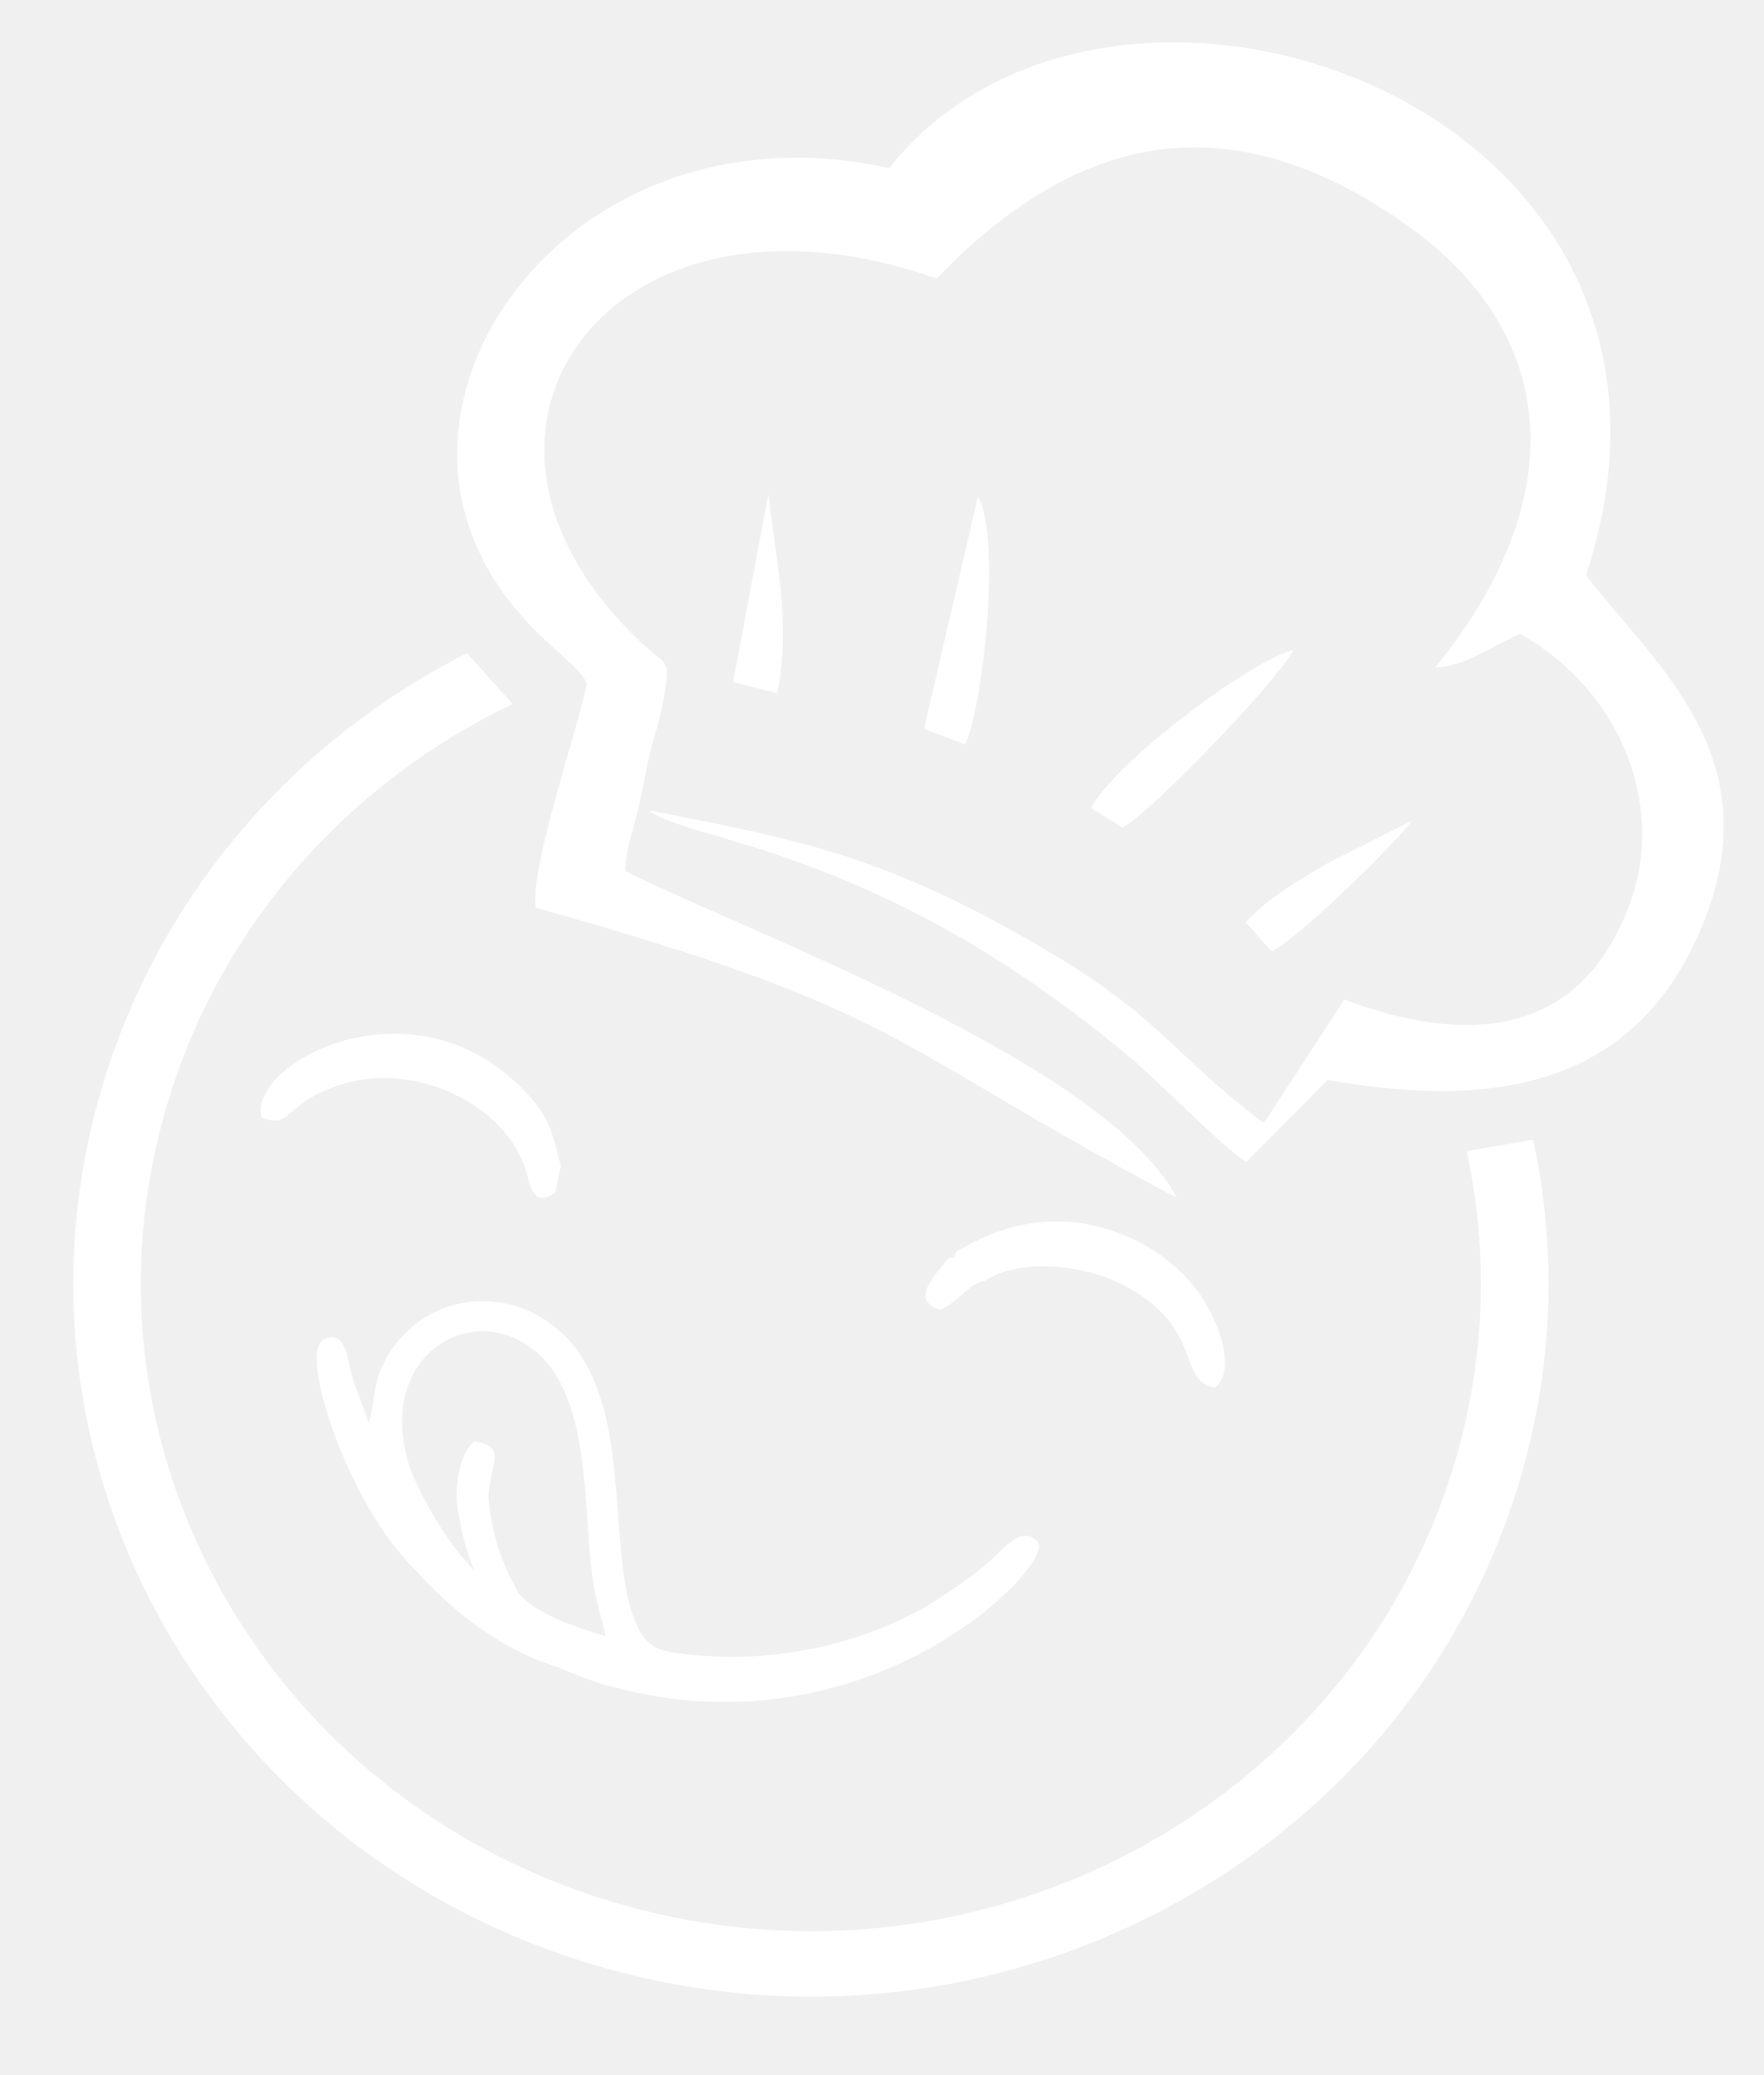
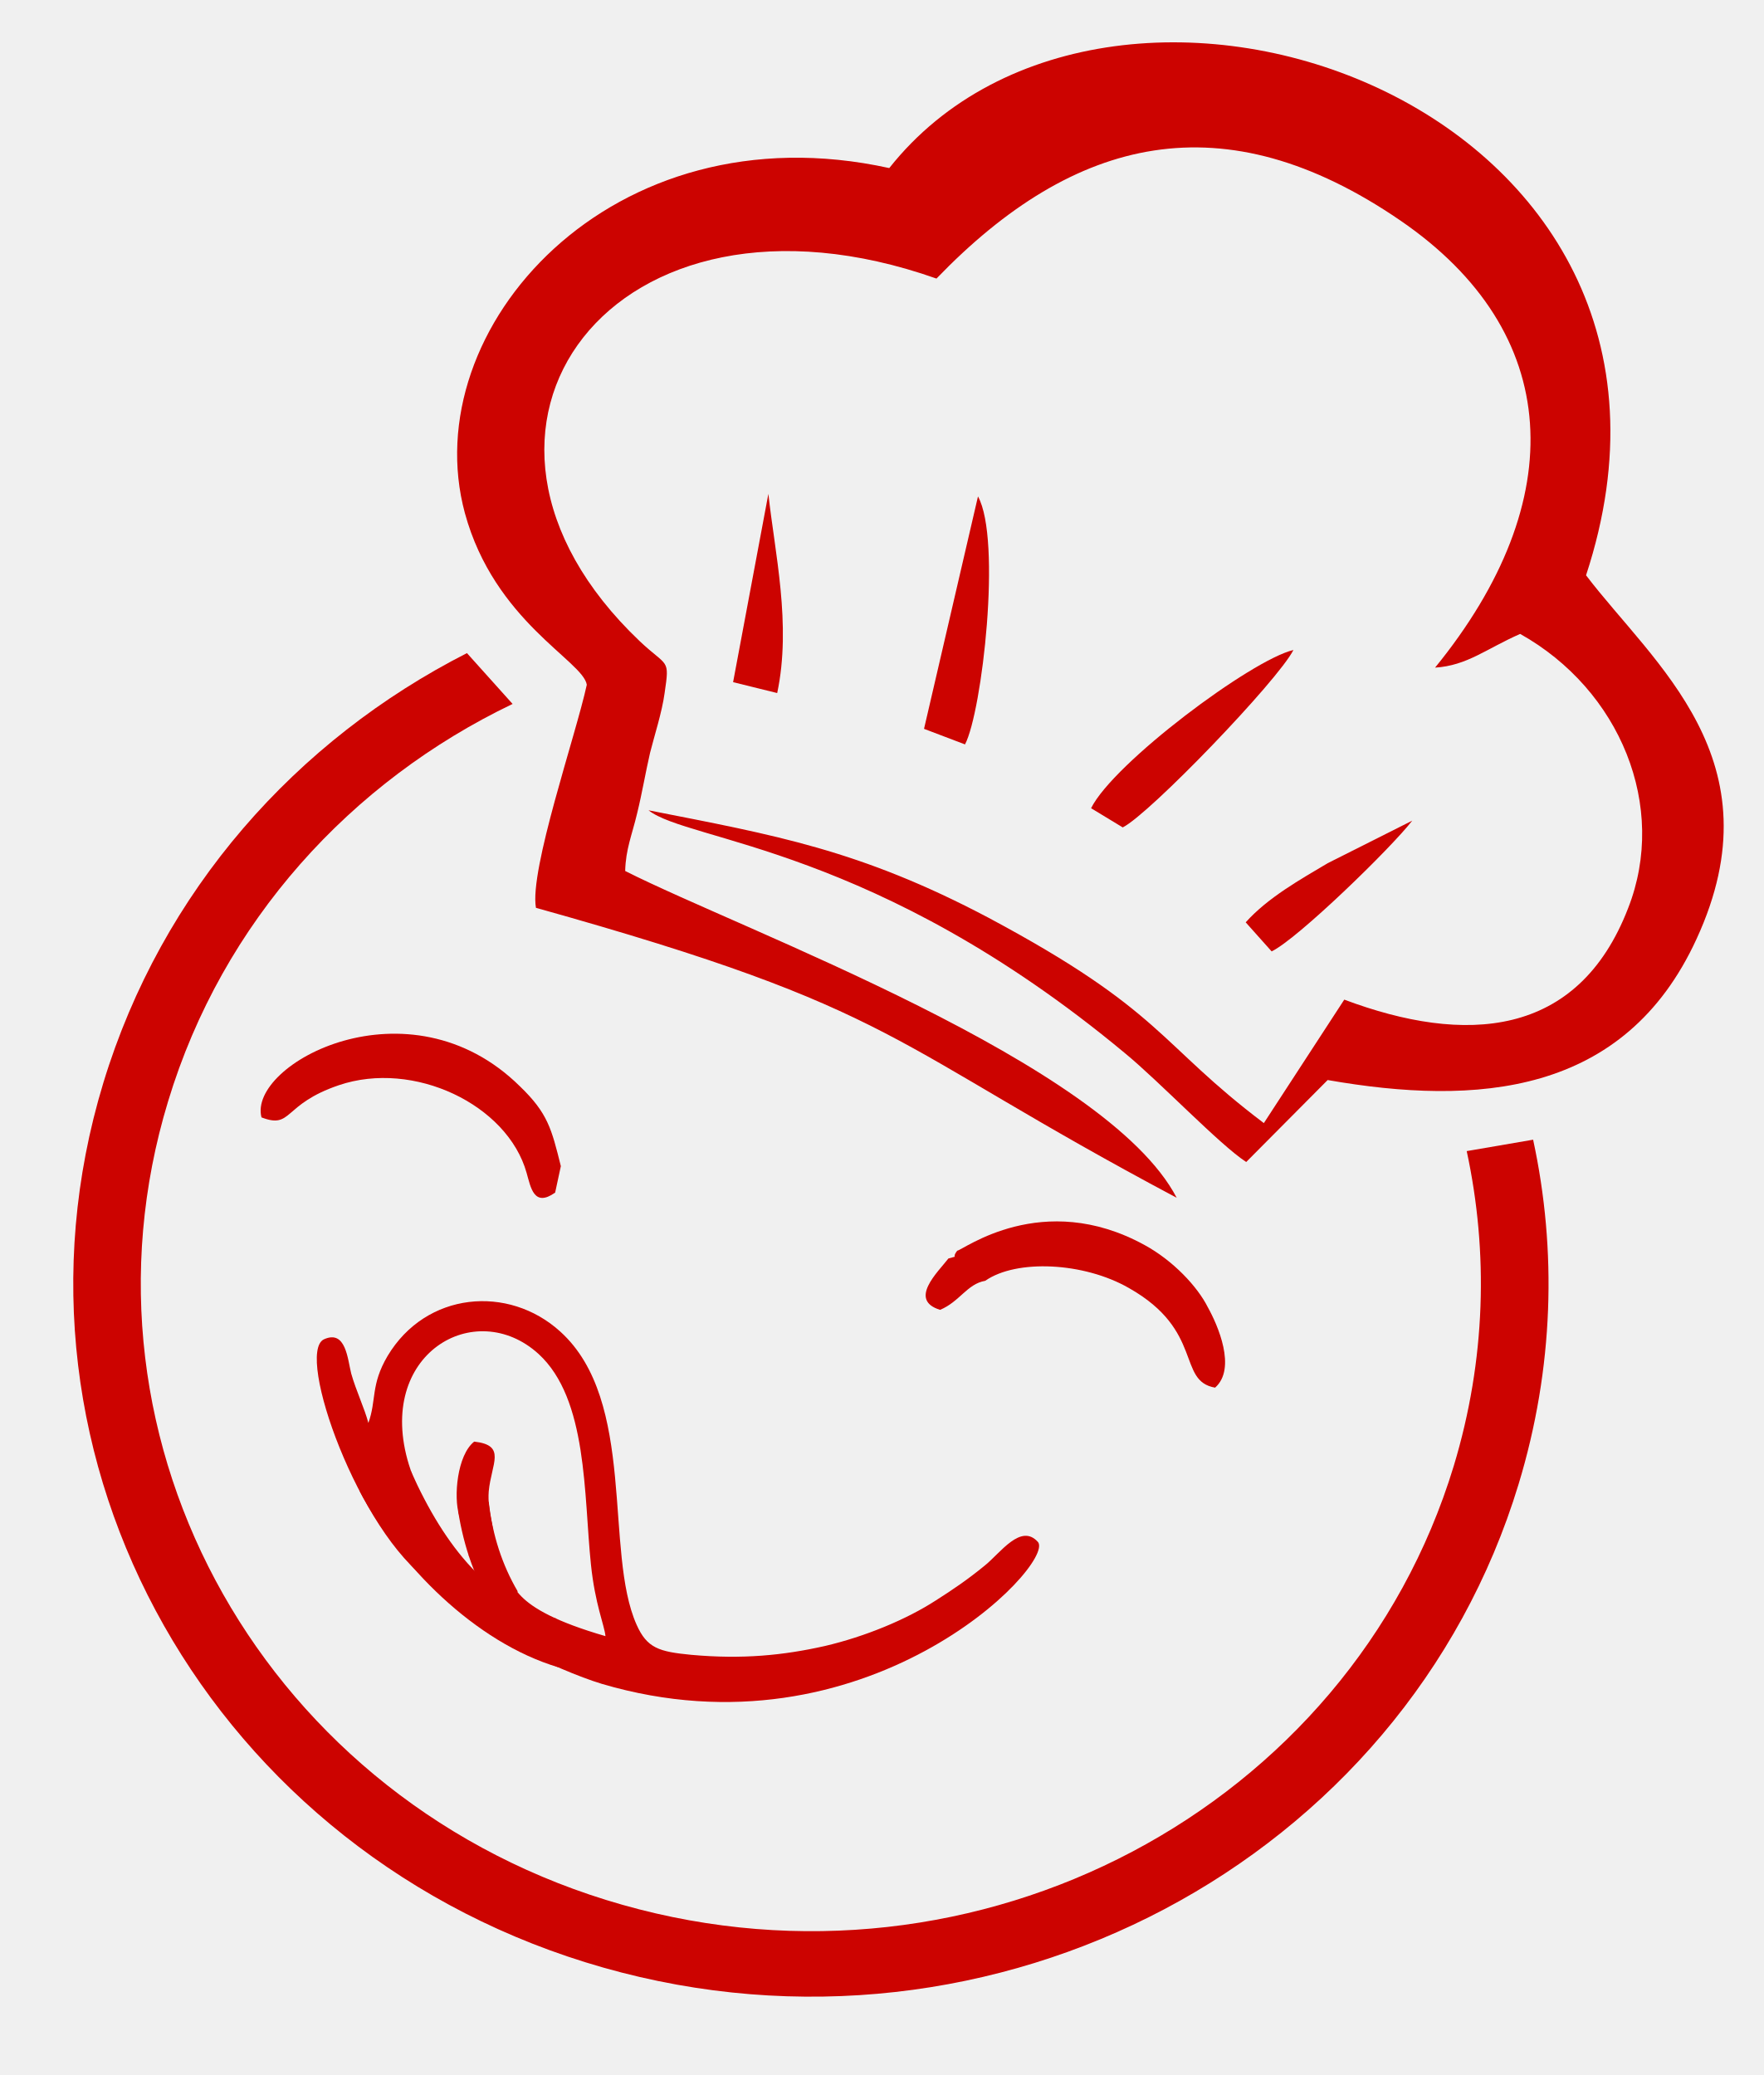
<svg xmlns="http://www.w3.org/2000/svg" xml:space="preserve" width="34" height="40" style="shape-rendering:geometricPrecision;text-rendering:geometricPrecision;image-rendering:optimizeQuality;fill-rule:evenodd;clip-rule:evenodd">
  <defs>
-     <style>.fil0{fill:#fff}</style>
+     <style>.fil0{fill:#cc0300}</style>
  </defs>
  <g id="Camada_x0020_1">
    <path class="fil0" d="M8.29 30.49c.3.1.24.07.39-.18.13-.21.04-.11.26-.25-.35-.16-.57-.16-.49-.57-.04-.16-.38-.65-.57-1.26-.65-2.13 1.28-3.24 2.5-2.13.95.87.87 2.71 1.01 4.06.08.77.26 1.17.28 1.38-1.93-.56-1.73-1.04-1.98-1.32l-.19-.11c-.18.18-.32.17-.52.29-.56.32-.48.13-.41.37.38.57 2.17 1.43 3.03 1.69 5.08 1.5 8.72-2.28 8.41-2.73-.33-.38-.73.21-1.03.45-.33.27-.61.46-.94.67-.57.37-1.37.7-2.14.88-.8.18-1.59.26-2.58.17-.62-.06-.85-.13-1.05-.58-.63-1.41.01-4.31-1.47-5.65-1-.91-2.59-.77-3.33.47-.33.56-.21.85-.37 1.29-.07-.27-.24-.63-.33-.95-.07-.27-.1-.86-.53-.66-.55.28.68 3.73 2.05 4.67zM10.7 22.99l.11-.51c-.18-.72-.25-1.02-.79-1.54-2.14-2.11-5.25-.43-4.98.6.6.23.4-.25 1.49-.62 1.44-.49 3.25.37 3.62 1.69.08.28.14.67.55.38zM18.45 24.11c-.13.17.06.08-.17.15-.2.26-.78.8-.16.99.38-.16.52-.5.87-.56.6-.42 1.9-.36 2.77.14 1.45.82.92 1.79 1.66 1.92.42-.37.05-1.21-.14-1.55-.2-.4-.67-.9-1.22-1.2-1.97-1.08-3.5.1-3.61.11z" />
    <path class="fil0" d="M8.85 29.21c.44.31.39.32.18.78.14-.05.38-.13.5-.19.01-.33-.14-.67-.11-1.05.05-.54.35-.89-.28-.96-.33.26-.4 1.07-.29 1.42z" />
    <path class="fil0" d="M29.55 21.97c.46 2.13.4 4.4-.28 6.64-2.21 7.28-10.11 11.46-17.64 9.32C4.1 35.79-.22 28.16 1.99 20.88c1.13-3.72 3.73-6.62 7.01-8.29l.88.98c-3.11 1.49-5.59 4.19-6.64 7.66C1.23 27.84 5.15 34.78 12 36.72c6.84 1.94 14.01-1.85 16.02-8.46.62-2.05.67-4.12.25-6.07l1.28-.22zm-1.48-.57z" />
    <path class="fil0" d="M17.14 3.24C11.78 2.06 8 6.34 8.96 9.89c.57 2.09 2.28 2.85 2.35 3.31-.21.97-1.11 3.57-.98 4.3 7.12 1.99 6.69 2.58 12.35 5.59-1.36-2.61-8.36-5.15-10.63-6.3.01-.42.13-.69.23-1.11.1-.41.16-.78.25-1.17.08-.32.23-.78.28-1.15.1-.68.06-.49-.48-1-4.3-4.09-.51-9.19 5.72-6.99 2.66-2.76 5.54-3.45 8.94-1.12 3.14 2.15 3.3 5.39.67 8.62.62-.04.98-.36 1.64-.65 1.93 1.08 2.85 3.33 2.08 5.29-.97 2.51-3.15 2.63-5.47 1.76l-1.55 2.38c-2.04-1.54-1.94-2.16-5.31-3.96-2.48-1.31-4.11-1.59-6.55-2.07.77.61 4.37.68 9.18 4.68.67.55 1.83 1.77 2.34 2.1l1.57-1.58c2.86.5 5.72.31 7.11-2.72 1.59-3.45-.83-5.3-2.13-7.01 2.99-9.1-9.12-13.29-13.43-7.85z" />
    <path class="fil0" d="m21.03 15.58.61.37c.52-.26 2.99-2.83 3.29-3.42-.81.19-3.47 2.18-3.9 3.05zM17.81 14.05l.79.3c.33-.63.71-3.95.25-4.78l-1.04 4.48zM24.01 17.78l.5.56c.5-.24 2.3-1.99 2.71-2.52l-1.63.82c-.52.31-1.15.66-1.58 1.14zM14.13 13.15l.85.21c.28-1.32-.05-2.72-.17-3.84l-.68 3.63zM6.93 28.74c.75 1.42 2.22 2.92 3.83 3.4l-.04-.94c-1.26-.29-2.14-1.36-2.8-2.84l-.99.38z" />
    <path class="fil0" d="m8.83 29.13.59-.18c.07.64.26 1.22.56 1.73l-.47.25c-.34-.42-.57-1.11-.68-1.8z" />
  </g>
</svg>
